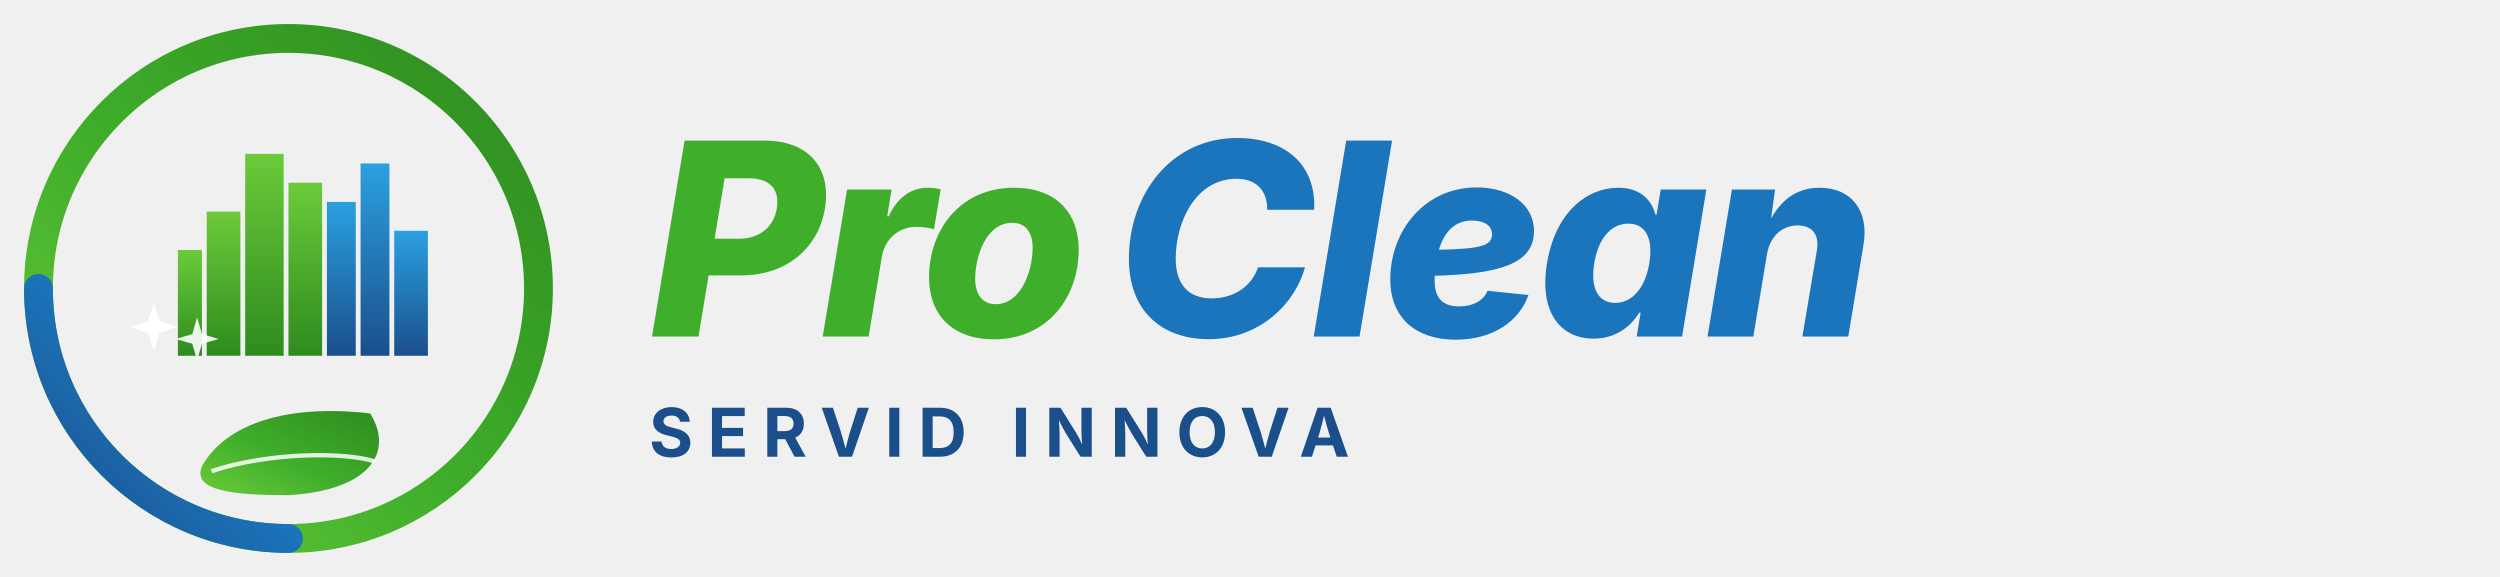
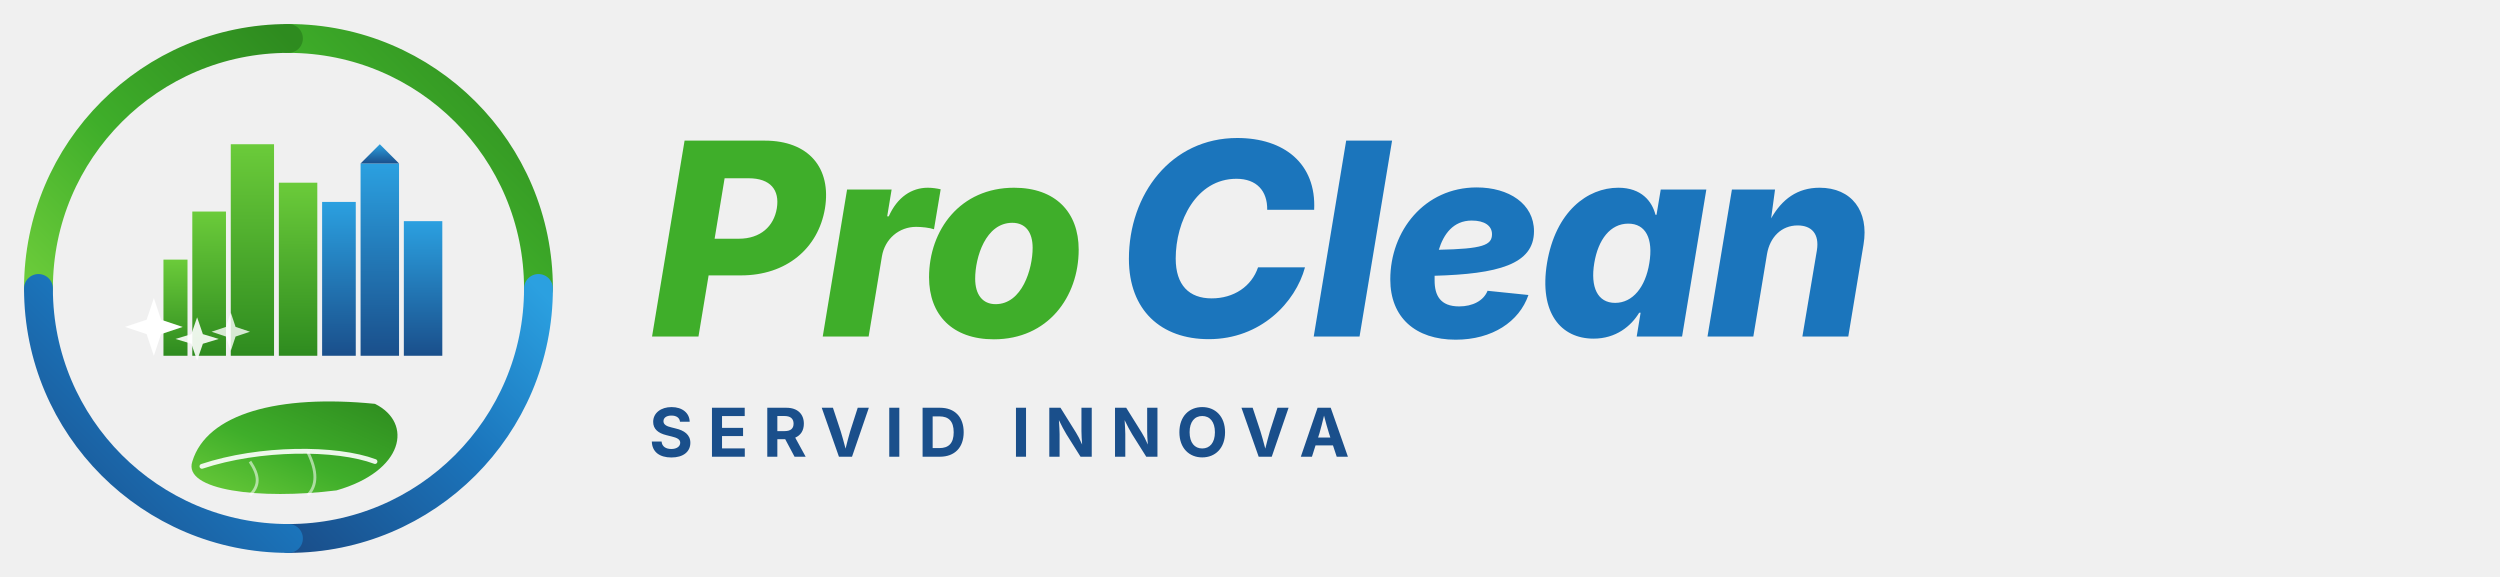
<svg xmlns="http://www.w3.org/2000/svg" viewBox="0 0 520 120" role="img" aria-label="ProClean Servid Innova">
  <defs>
    <linearGradient id="hz-ribbonBlue" x1="0%" y1="100%" x2="100%" y2="0%">
      <stop offset="0%" stop-color="#1A4F8B" />
      <stop offset="55%" stop-color="#1B75BC" />
      <stop offset="100%" stop-color="#2BA0E0" />
    </linearGradient>
    <linearGradient id="hz-ribbonGreen" x1="100%" y1="0%" x2="0%" y2="100%">
      <stop offset="0%" stop-color="#2E8B1F" />
      <stop offset="55%" stop-color="#3FAE2A" />
      <stop offset="100%" stop-color="#6BCB3A" />
    </linearGradient>
    <linearGradient id="hz-bldgGreen" x1="0%" y1="0%" x2="0%" y2="100%">
      <stop offset="0%" stop-color="#6BCB3A" />
      <stop offset="100%" stop-color="#2E8B1F" />
    </linearGradient>
    <linearGradient id="hz-bldgBlue" x1="0%" y1="0%" x2="0%" y2="100%">
      <stop offset="0%" stop-color="#2BA0E0" />
      <stop offset="100%" stop-color="#1A4F8B" />
    </linearGradient>
  </defs>
  <g transform="translate(60,60)">
-     <circle cx="0" cy="0" r="52" fill="none" stroke="url(#hz-ribbonGreen)" stroke-width="6" />
-     <path d="M 0,52 A 52,52 0 0,1 -52,0" fill="none" stroke="url(#hz-ribbonBlue)" stroke-width="6" stroke-linecap="round" />
-     <g transform="translate(-23,-30)">
-       <rect x="0" y="22" width="5" height="22" fill="url(#hz-bldgGreen)" />
-       <rect x="6" y="14" width="7" height="30" fill="url(#hz-bldgGreen)" />
-       <rect x="14" y="2" width="8" height="42" fill="url(#hz-bldgGreen)" />
-       <polygon points="23,8 30,8 30,44 23,44" fill="url(#hz-bldgGreen)" />
-       <rect x="31" y="12" width="6" height="32" fill="url(#hz-bldgBlue)" />
-       <rect x="38" y="4" width="6" height="40" fill="url(#hz-bldgBlue)" />
-       <rect x="45" y="18" width="7" height="26" fill="url(#hz-bldgBlue)" />
+     <path d="M 0,-52 A 52,52 0 0,1 52,0" fill="none" stroke="url(#hz-ribbonGreen)" stroke-width="6" stroke-linecap="round" />
+     <path d="M 0,-52 A 52,52 0 0,0 -52,0" fill="none" stroke="url(#hz-ribbonGreen)" stroke-width="6" stroke-linecap="round" />
+     <path d="M 52,0 A 52,52 0 0,1 0,52" fill="none" stroke="url(#hz-ribbonBlue)" stroke-width="6" stroke-linecap="round" />
+     <path d="M -52,0 A 52,52 0 0,0 0,52" fill="none" stroke="url(#hz-ribbonBlue)" stroke-width="6" stroke-linecap="round" />
+     <g transform="translate(-26,-32)">
+       <rect x="0" y="26" width="5" height="20" fill="url(#hz-bldgGreen)" />
+       <rect x="6" y="16" width="7" height="30" fill="url(#hz-bldgGreen)" />
+       <rect x="14" y="2" width="9" height="44" fill="url(#hz-bldgGreen)" />
+       <polygon points="24,10 32,10 32,46 24,46" fill="url(#hz-bldgGreen)" />
+       <rect x="33" y="14" width="7" height="32" fill="url(#hz-bldgBlue)" />
+       <polygon points="41,6 49,6 49,46 41,46" fill="url(#hz-bldgBlue)" />
+       <polygon points="41,6 45,2 49,6" fill="url(#hz-bldgBlue)" />
+       <rect x="50" y="18" width="8" height="28" fill="url(#hz-bldgBlue)" />
    </g>
    <g transform="translate(-28,8)" fill="#ffffff">
-       <path d="M 0,-5 L 1.2,-1.2 L 5,0 L 1.2,1.2 L 0,5 L -1.2,1.2 L -5,0 L -1.2,-1.2 Z" />
-       <path d="M 9,7 L 10,3.5 L 13.5,2.5 L 10,1.5 L 9,-2 L 8,1.5 L 4.5,2.5 L 8,3.5 Z" opacity="0.9" />
+       <path d="M 0,-6 L 1.5,-1.5 L 6,0 L 1.5,1.5 L 0,6 L -1.5,1.5 L -6,0 L -1.5,-1.5 Z" />
+       <path d="M 9,7 L 10.2,3.5 L 13.5,2.5 L 10.2,1.5 L 9,-2 L 7.8,1.5 L 4.5,2.5 L 7.8,3.5 Z" opacity="0.9" />
+       <path d="M 16,-3 L 17,0 L 20,1 L 17,2 L 16,5 L 15,2 L 12,1 L 15,0 Z" opacity="0.8" />
    </g>
-     <g transform="translate(-18,33)">
-       <path d="M 0,4 C 5,-5 18,-9 35,-7 C 40,1 35,9 18,10 C 6,10 -2,9 0,4 Z" fill="url(#hz-ribbonGreen)" />
-       <path d="M 2,5 C 14,1 30,1 36,3" stroke="#ffffff" stroke-width="0.9" fill="none" opacity="0.85" />
+     <g transform="translate(-20,32)">
+       <path d="M 0,4 C 3,-6 18,-10 38,-8 C 46,-4 44,6 30,10 C 14,12 -2,10 0,4 Z" fill="url(#hz-ribbonGreen)" />
+       <path d="M 2,5 C 14,1 30,1 38,4" stroke="#ffffff" stroke-width="1" fill="none" stroke-linecap="round" opacity="0.9" />
+       <path d="M 12,4 C 14,7 14,9 12,11" stroke="#ffffff" stroke-width="0.6" fill="none" opacity="0.55" />
+       <path d="M 24,2 C 26,6 26,9 24,11" stroke="#ffffff" stroke-width="0.6" fill="none" opacity="0.55" />
    </g>
  </g>
  <g font-family="'Inter', 'Helvetica Neue', Arial, sans-serif" font-weight="800" font-style="italic">
    <text x="135" y="70" font-size="56" fill="#3FAE2A" letter-spacing="-1">Pro</text>
    <text x="232" y="70" font-size="56" fill="#1B75BC" letter-spacing="-1">Clean</text>
  </g>
  <text x="135" y="95" font-family="'Inter', 'Helvetica Neue', Arial, sans-serif" font-weight="700" font-size="14" letter-spacing="3" fill="#1A4F8B">SERVID INNOVA</text>
</svg>
